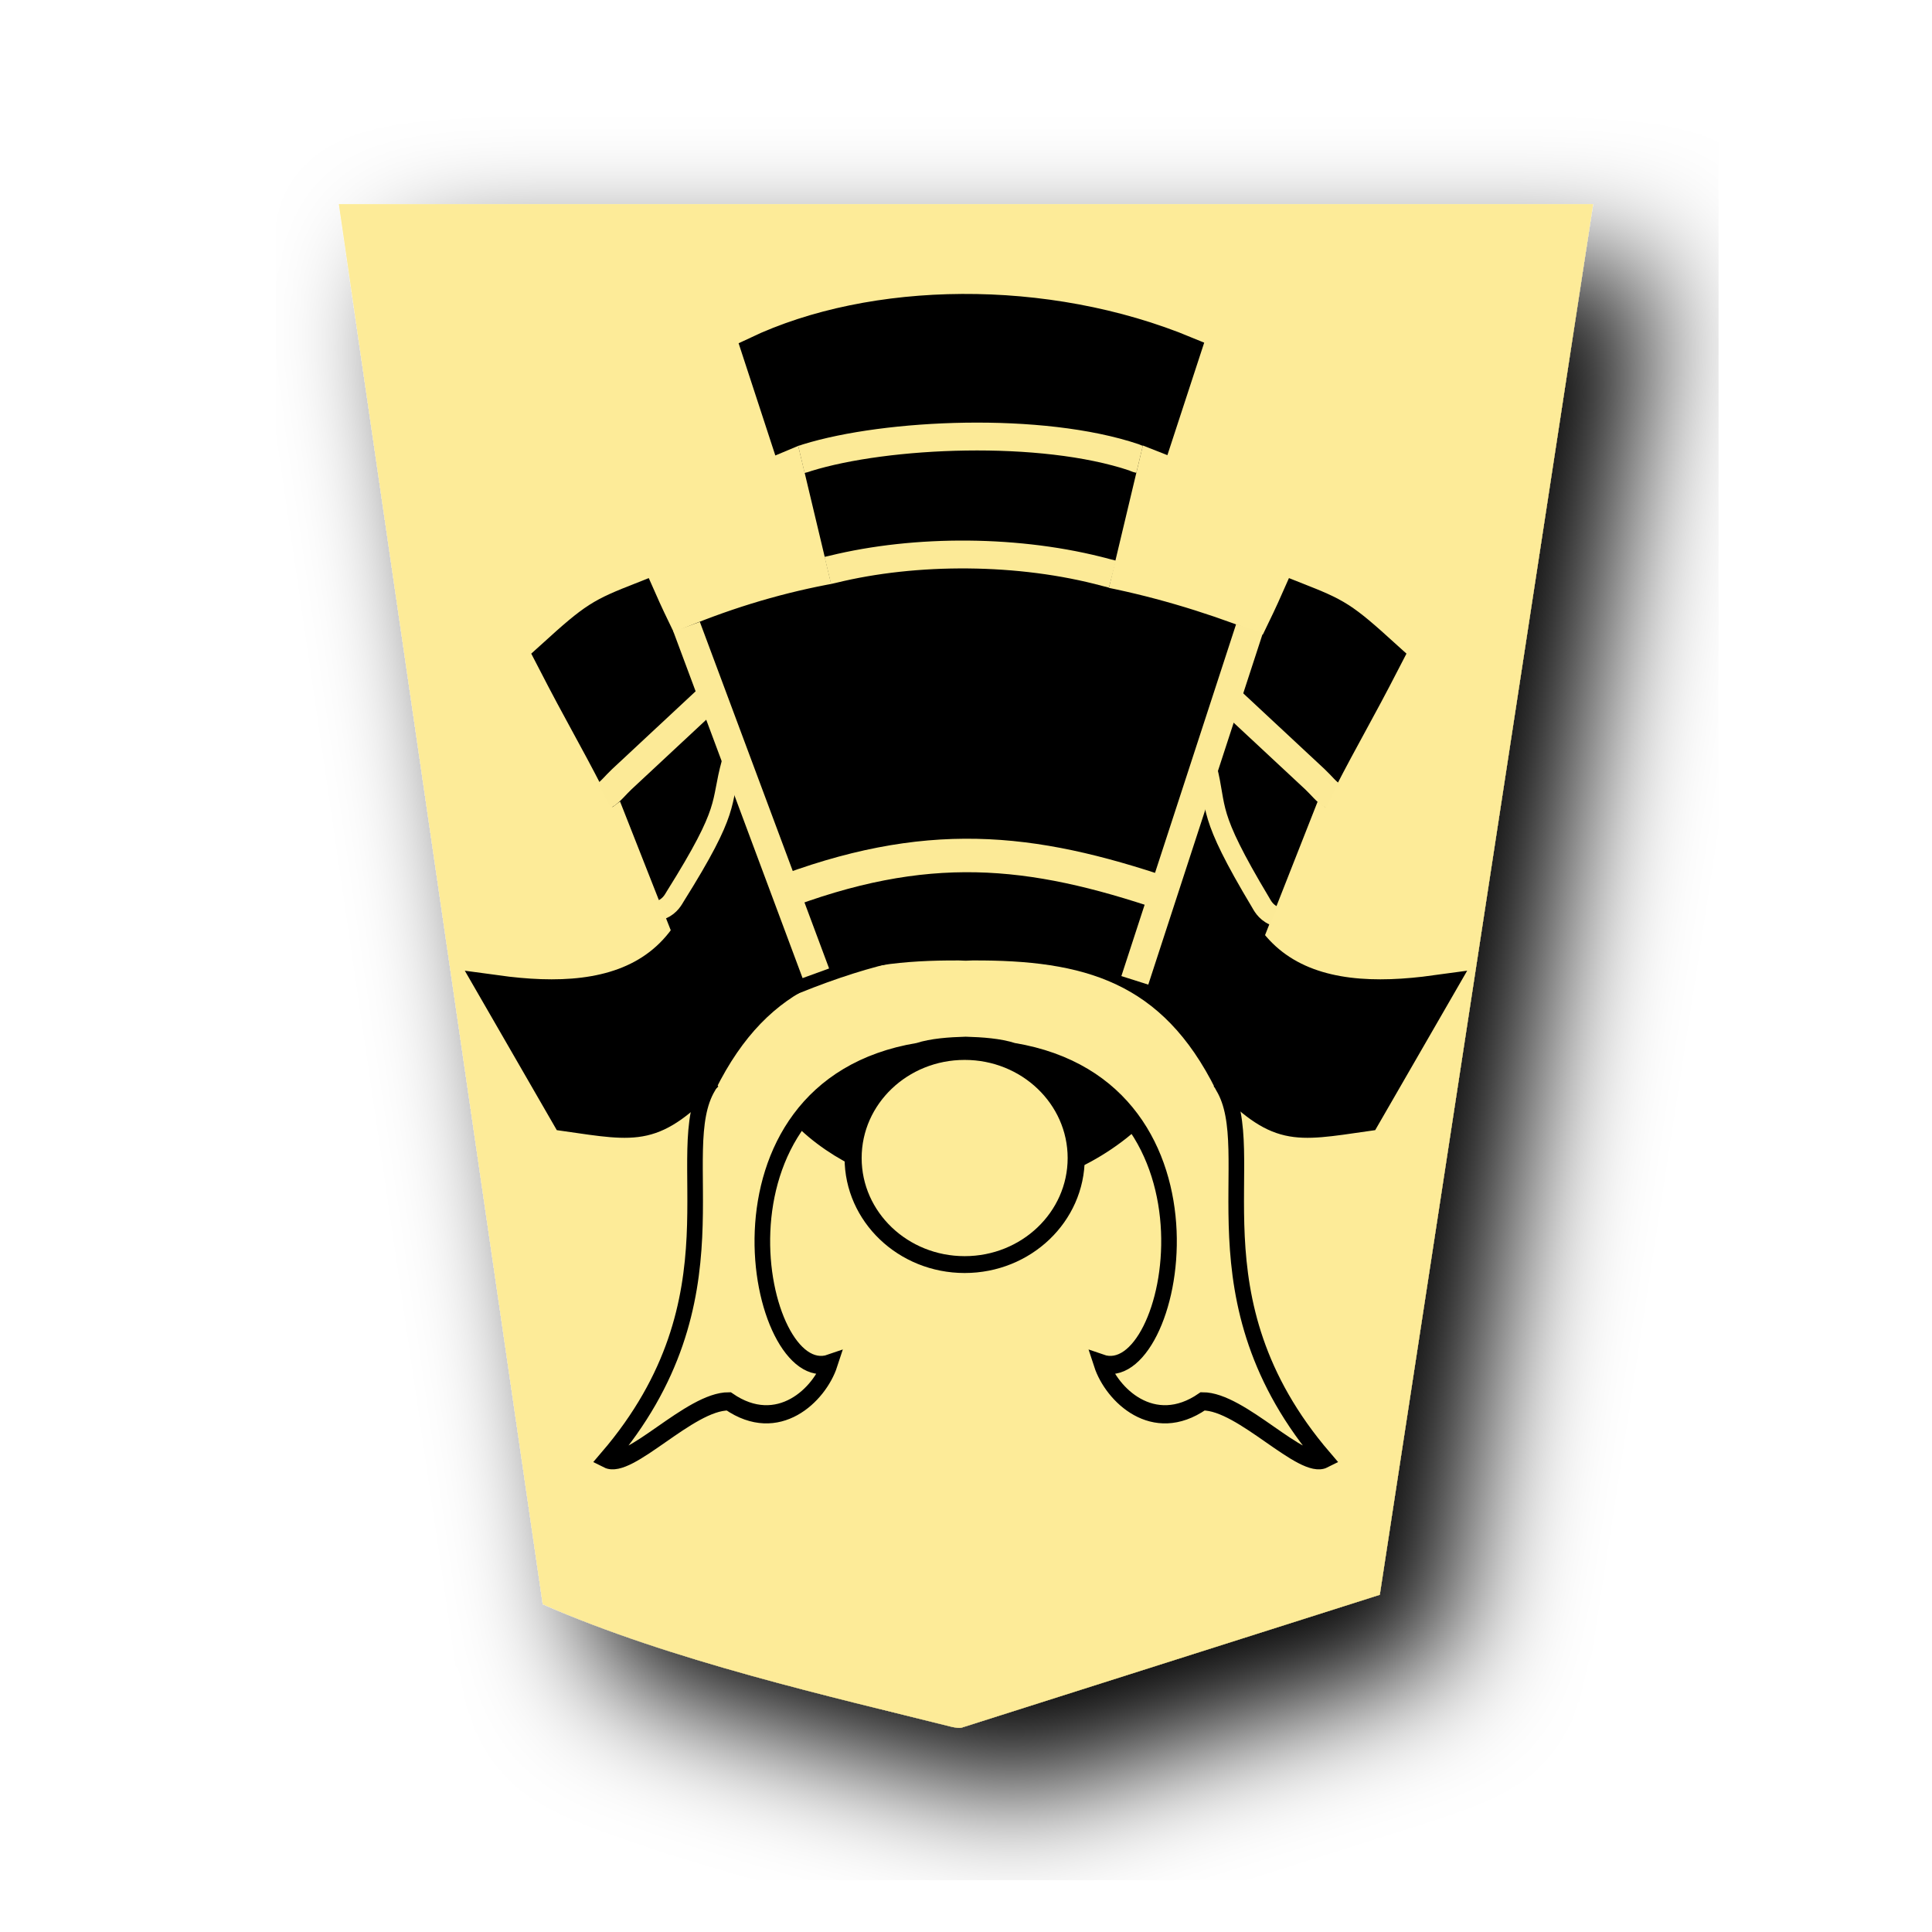
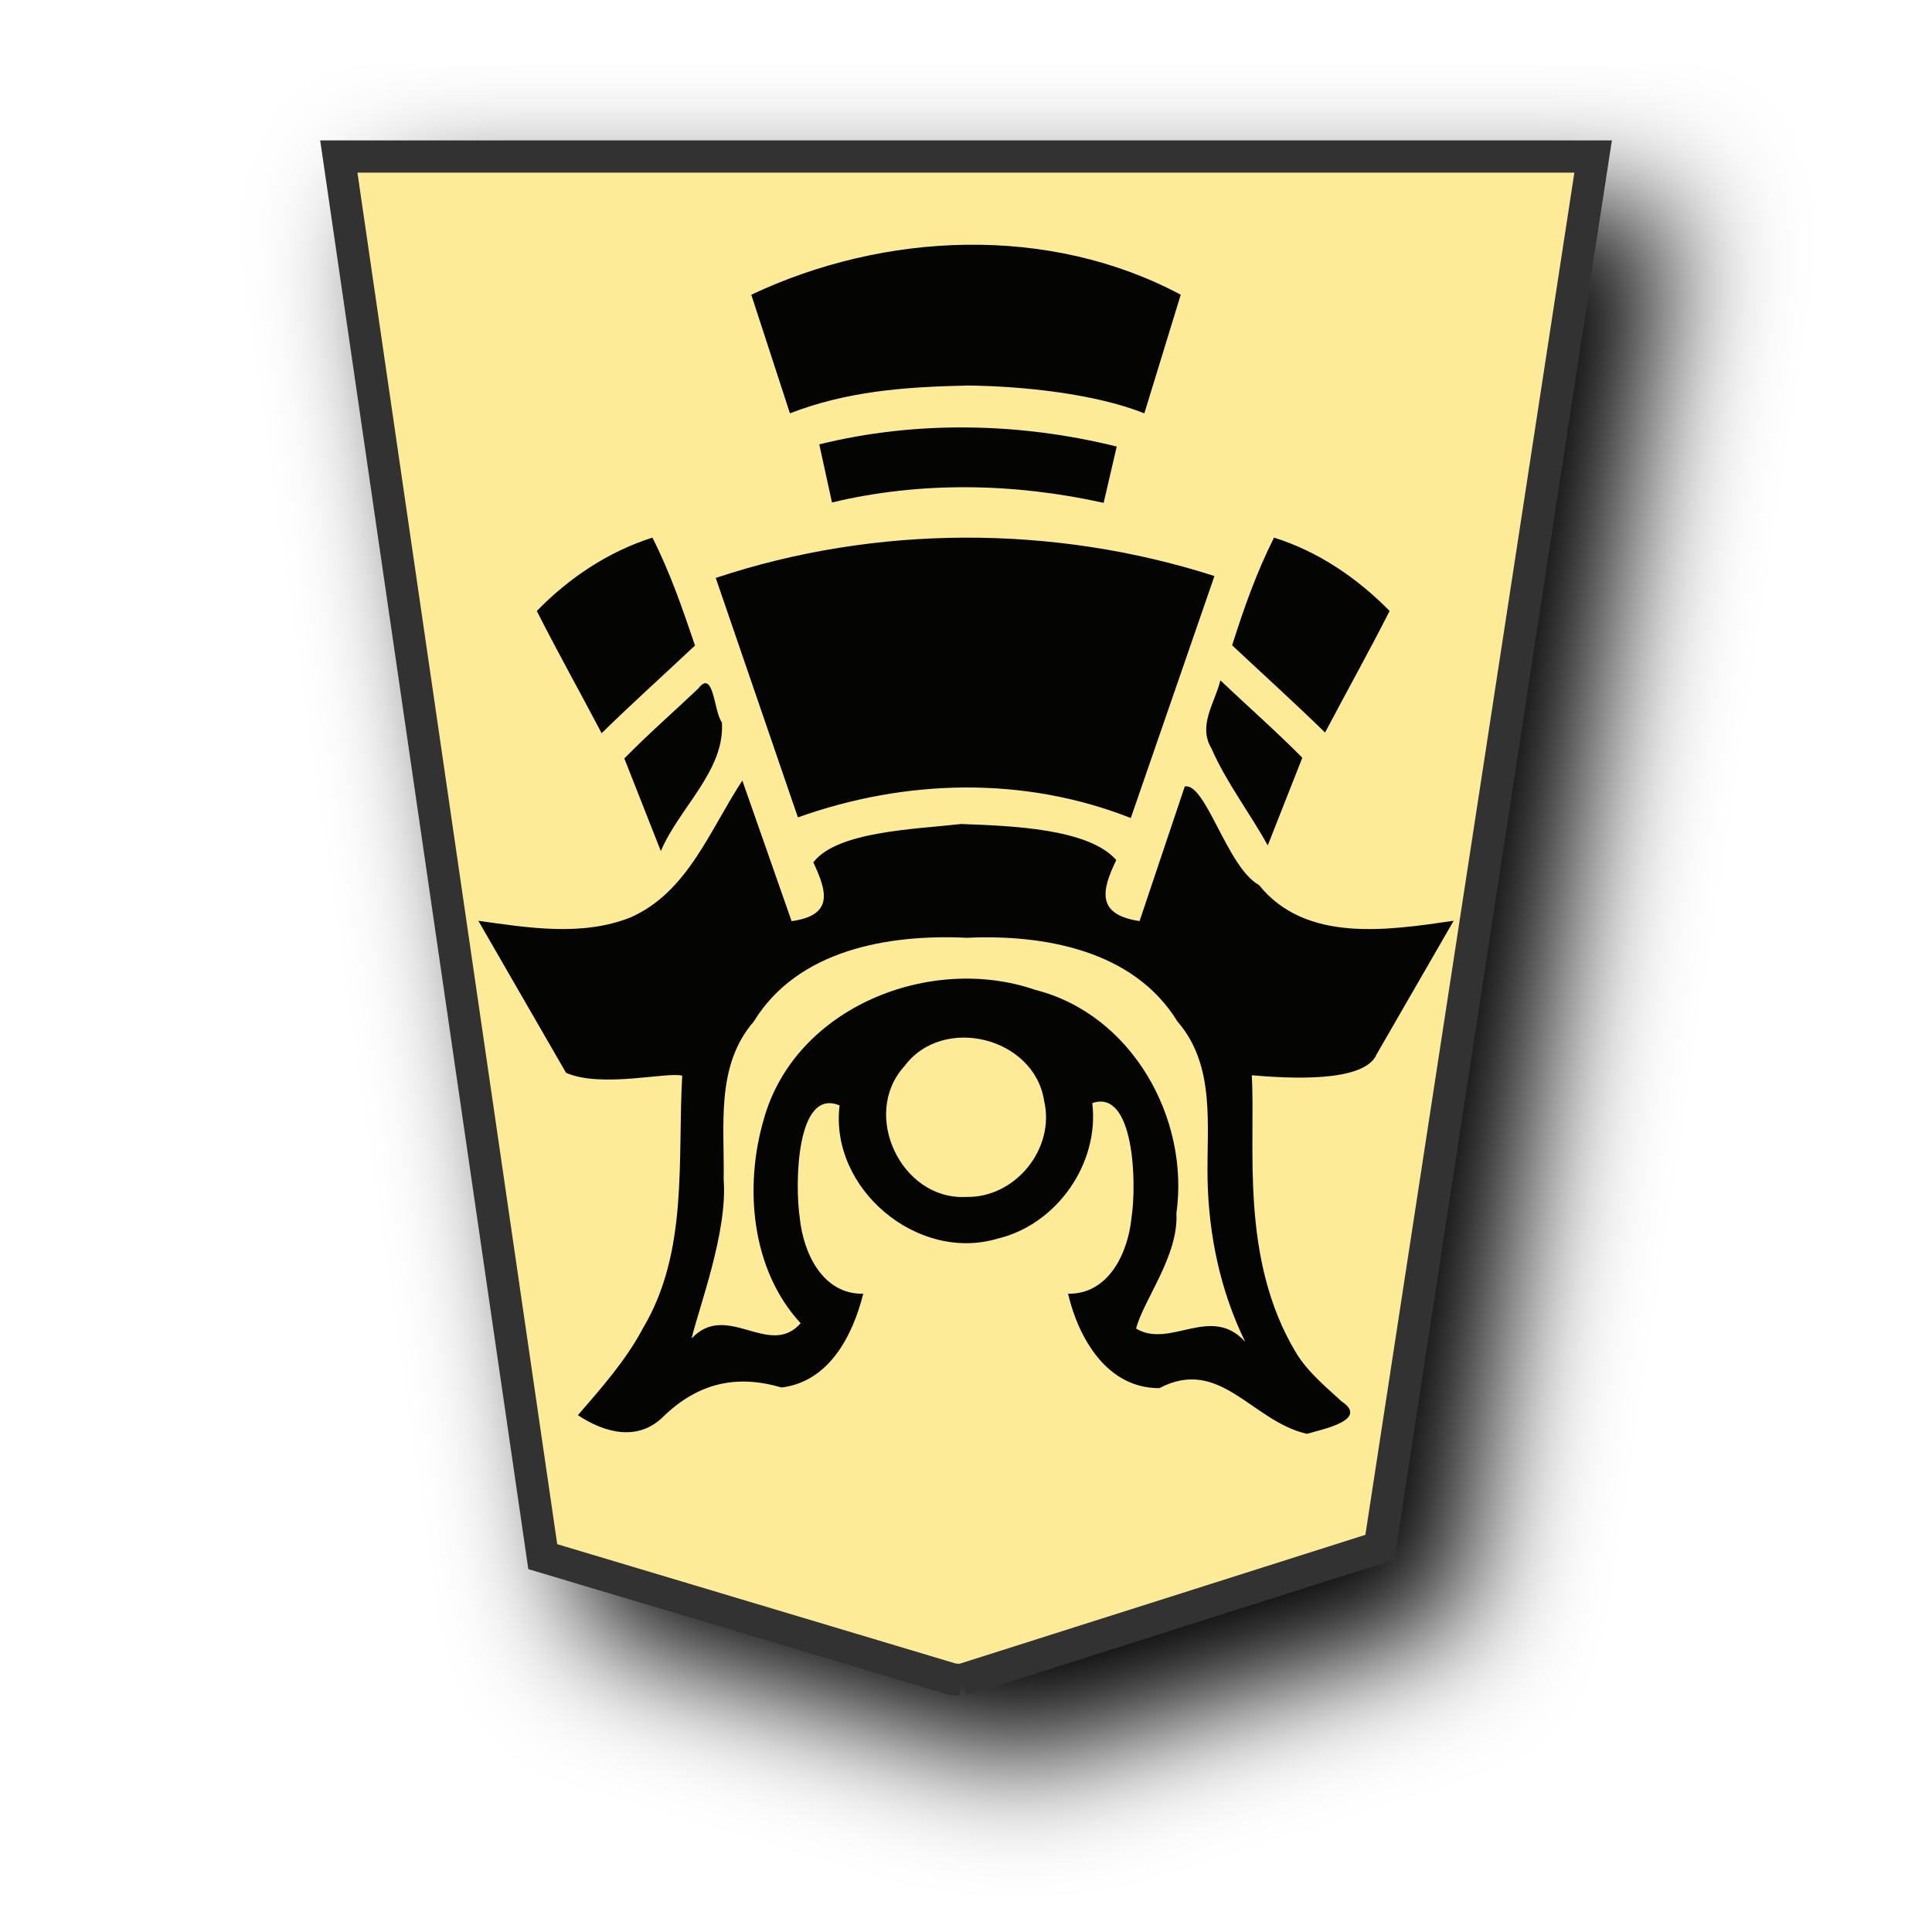
<svg xmlns="http://www.w3.org/2000/svg" viewBox="0 0 60 60">
  <defs>
-     <filter id="1KI_svg__a">
+     <filter id="1KI_svg__a" width="1.318" height="1.259" x="-.134" y="-.109">
      <feGaussianBlur in="SourceAlpha" result="blur" stdDeviation="2" />
      <feOffset dx="2" dy="2" result="offsetBlur" />
      <feBlend in="SourceGraphic" in2="offsetBlur" />
    </filter>
  </defs>
-   <g fill="#fdca00" filter="url(#1KI_svg__a)" transform="translate(-94.652 -22.56)scale(.96924)">
-     <path fill="#fdeb98" d="m128.456 78.635 13.41-4.26 6.836-44.558h-40.19l6.535 44.862c4.112 1.808 9.249 2.961 13.138 3.935.09.017.18.032.271.021" />
+   <g fill="#fdca00" filter="url(#1KI_svg__a)" transform="translate(-94.652 -24.039)scale(.96924)">
+     <path fill="#fdeb98" stroke="#333" stroke-width="1.032" d="m128.456 78.635 13.41-4.26 6.836-44.558h-40.19l6.535 44.862 13.138 3.935.271.021" />
  </g>
-   <g transform="matrix(-.8776 0 0 -.86667 244.62 104.65)">
-     <g stroke="#000" stroke-width="1.2">
-       <path fill="#fdeb98" stroke-width="8.056" d="M89.878 104.459c71.228 71.229 31.757 135.82 52.51 165.378 28.87 49.947 71.082 59.605 129.342 59.37a66 66 0 0 0 3.413-.105q1.714.098 3.413.104c58.26.236 100.472-9.422 129.342-59.369 20.753-29.557-18.718-94.15 52.51-165.378-11.605-5.015-42.725 25.605-62.898 25.525-25.612-15.171-47.031 3.08-52.25 16.777 37.838-11.301 70.078 121.468-45.539 137.914-7.067 1.97-16.164 2.514-24.578 2.72-8.414-.206-17.511-.75-24.578-2.72-115.617-16.446-83.377-149.215-45.538-137.914-5.22-13.698-26.64-31.948-52.251-16.777-20.173.08-51.293-30.54-62.898-25.525z" transform="matrix(.06853 0 0 .08094 225.709 60.013)" />
-       <path stroke-width="16.112" d="M141.488 275.714c-28.03-24.447-35.67-22.506-73.48-17.843l-35.66 52.997c60.802-7.142 122.974 2.29 115.3 107.58 7.77-26.63 28.133-63.418 39.832-101.833m220.385-40.901c28.03-24.447 35.67-22.506 73.479-17.843l35.66 52.997c-60.801-7.142-122.974 2.29-115.3 107.58-7.77-26.63-28.132-63.418-39.83-101.833" transform="matrix(.06853 0 0 .08094 225.73 59.991)" />
-       <path stroke-width="16.112" d="m128.121 339.223-29.443 64.098c-3.406-2.033 6.609 9.49-6.592 1.008-14.055 23.338-19.002 29.833-33.969 54.715 21.968 17.086 24.659 18.31 46.106 25.56 13.293-25.846 25.739-42.373 44.639-83.918m270.022-61.463 29.443 64.098c3.407-2.033-6.608 9.49 6.593 1.008 14.054 23.338 19.002 29.833 33.968 54.715-21.968 17.086-24.658 18.31-46.106 25.56-13.292-25.846-25.738-42.373-44.638-83.918" transform="matrix(.06853 0 0 .08094 225.709 60.013)" />
-       <path d="M233.88 97.288c7.362 3.092 14.48 3.19 21.327 0l-4.023-11.781c-5.552 2.376-8.767 2.099-13.5.437z" />
-       <path fill="none" stroke="#fcea97" d="M237.463 88.704c4.81 1.655 8.506 2.056 13.826-.031" />
-     </g>
-     <path fill="none" stroke="#fcea97" stroke-width=".7" d="M233.664 87.938c.302.137.414.39.467.478 1.928 3.26 1.51 3.297 1.895 4.828m19.295-5.088c-.305.131-.422.381-.476.469-1.994 3.22-1.576 3.266-1.992 4.79" />
-     <path fill="none" stroke="#fcea97" d="m234.519 98.23 4.06-12.61m11.288.253 4.574 12.42" />
-     <path fill="none" stroke="#fcea97" stroke-width=".998" d="M231.593 92.248c.18.09.406.383.61.575l3.094 2.919m22.05-3.494c-.18.09-.406.383-.61.575l-3.093 2.919" />
-     <path stroke="#000" d="M239.024 80.489c3.438-2.881 8.3-2.42 11.037.134-2.365 3.351-9.494 2.307-11.037-.134z" />
-     <ellipse cx="244.601" cy="79.253" fill="#fdeb98" stroke="#000" stroke-width=".604" rx="3.947" ry="3.818" />
-     <path stroke="#000" d="m240.019 99.645-1.37 5.82-.911-.363-.997 3.086c4.988 2.097 11.13 1.98 15.249 0l-.997-3.086-.854.363-1.37-5.82" />
-     <path fill="none" stroke="#fcea97" stroke-width=".998" d="M239.37 100.175c.152.039.143.036.229.06 3.05.835 6.735.845 9.675.113.05-.013.015-.002.171-.039m-11.035 3.982c.156.037.124.045.187.066 3.28 1.12 8.768.875 11.584-.009.08-.024.052-.026.198-.06" />
-   </g>
+   <path fill-opacity=".992" d="M40.59 44.529c.455-.137 1.954-.428 1.066-1.014-.37-.352-1.023-.866-1.411-1.512-1.757-2.926-1.244-6.427-1.37-8.61 1.074.093 3.502.254 3.88-.656l2.39-4.142c-2.034.295-4.59.699-6.044-1.108-.987-.537-1.657-3.193-2.307-3.062l-1.404 4.18c-1.34-.201-1.187-.938-.723-1.895-.862-.986-3.285-1.063-4.819-1.12-1.444.165-3.856.226-4.59 1.192.43.907.635 1.644-.674 1.825l-1.53-4.366c-1.01 1.53-1.695 3.471-3.482 4.255-1.512.592-3.157.317-4.717.1l2.724 4.721c1.102.484 3.16-.04 3.608.09-.15 2.63.197 5.466-1.217 7.837-.53 1.003-1.287 1.853-2.022 2.706.825.547 1.873.839 2.674.022 1.09-1.04 2.274-1.286 3.651-.882 1.479-.183 2.21-1.614 2.536-2.912-1.255.023-1.86-1.253-1.971-2.354-.157-1.053-.111-4.059 1.236-3.494-.315 2.583 2.416 4.882 4.91 4.136 1.836-.437 3.163-2.333 2.938-4.208 1.304-.454 1.385 2.495 1.217 3.566-.111 1.103-.716 2.374-1.97 2.354.328 1.392 1.217 2.94 2.836 2.932 1.89-.993 2.875 1.036 4.584 1.419zm-1.918-2.857c-1.068-1.179-2.328.226-3.39-.412.232-.892 1.324-2.269 1.252-3.574.416-2.967-1.389-6.186-4.38-6.944-3.261-1.127-7.452.535-8.429 4-.621 2.108-.401 4.685 1.14 6.353-.977 1.104-2.288-.702-3.386.472.223-.954 1.123-3.31.995-4.937.03-1.671-.257-3.532.936-4.907 1.37-2.236 4.196-2.715 6.611-2.599 2.397-.111 5.19.385 6.546 2.599 1.194 1.375.904 3.235.935 4.906.035 1.738.402 3.478 1.17 5.043M30 37.172c-2.015.104-3.274-2.571-1.913-4.059 1.193-1.611 4.039-.903 4.34 1.078.347 1.487-.9 3.02-2.427 2.98zm-9.477-10.74c.562-1.339 1.997-2.504 1.896-4-.252-.323-.248-1.682-.736-1.047-.764.724-1.556 1.418-2.294 2.169zm18.848-.176 1.074-2.724c-.821-.828-1.698-1.6-2.545-2.402-.17.7-.706 1.396-.279 2.11.466 1.065 1.19 1.999 1.75 3.016m-4.253-.851 2.598-7.516c-4.99-1.6-10.512-1.598-15.488.059l2.552 7.437c3.337-1.193 7.018-1.29 10.338.02M18.684 22.77c.947-.928 1.935-1.814 2.9-2.724-.396-1.165-.771-2.262-1.323-3.35-1.376.44-2.584 1.247-3.59 2.278.646 1.279 1.347 2.528 2.013 3.796m22.467-.02c.663-1.26 1.36-2.505 2.005-3.776-1.01-1.025-2.21-1.844-3.59-2.278-.545 1.084-.932 2.181-1.3 3.344.96.905 1.944 1.787 2.885 2.71m-6.876-7.134.406-1.748c-3.004-.746-6.227-.812-9.238-.068l.395 1.805c2.758-.663 5.676-.603 8.437.012zm1.264-2.78 1.13-3.683c-4.092-2.186-9.203-1.953-13.337 0l1.2 3.683c1.762-.679 3.506-.821 5.526-.863 1.659.017 3.93.246 5.48.863" color="#000" enable-background="accumulate" opacity=".99" overflow="visible" style="line-height:normal;font-variant-ligatures:normal;font-variant-position:normal;font-variant-caps:normal;font-variant-numeric:normal;font-variant-alternates:normal;font-variant-east-asian:normal;font-feature-settings:normal;font-variation-settings:normal;text-indent:0;text-align:start;text-decoration-line:none;text-decoration-style:solid;text-decoration-color:#000;text-transform:none;text-orientation:mixed;white-space:normal;shape-padding:0;shape-margin:0;inline-size:0;isolation:auto;mix-blend-mode:normal;solid-color:#000;solid-opacity:1" />
</svg>
